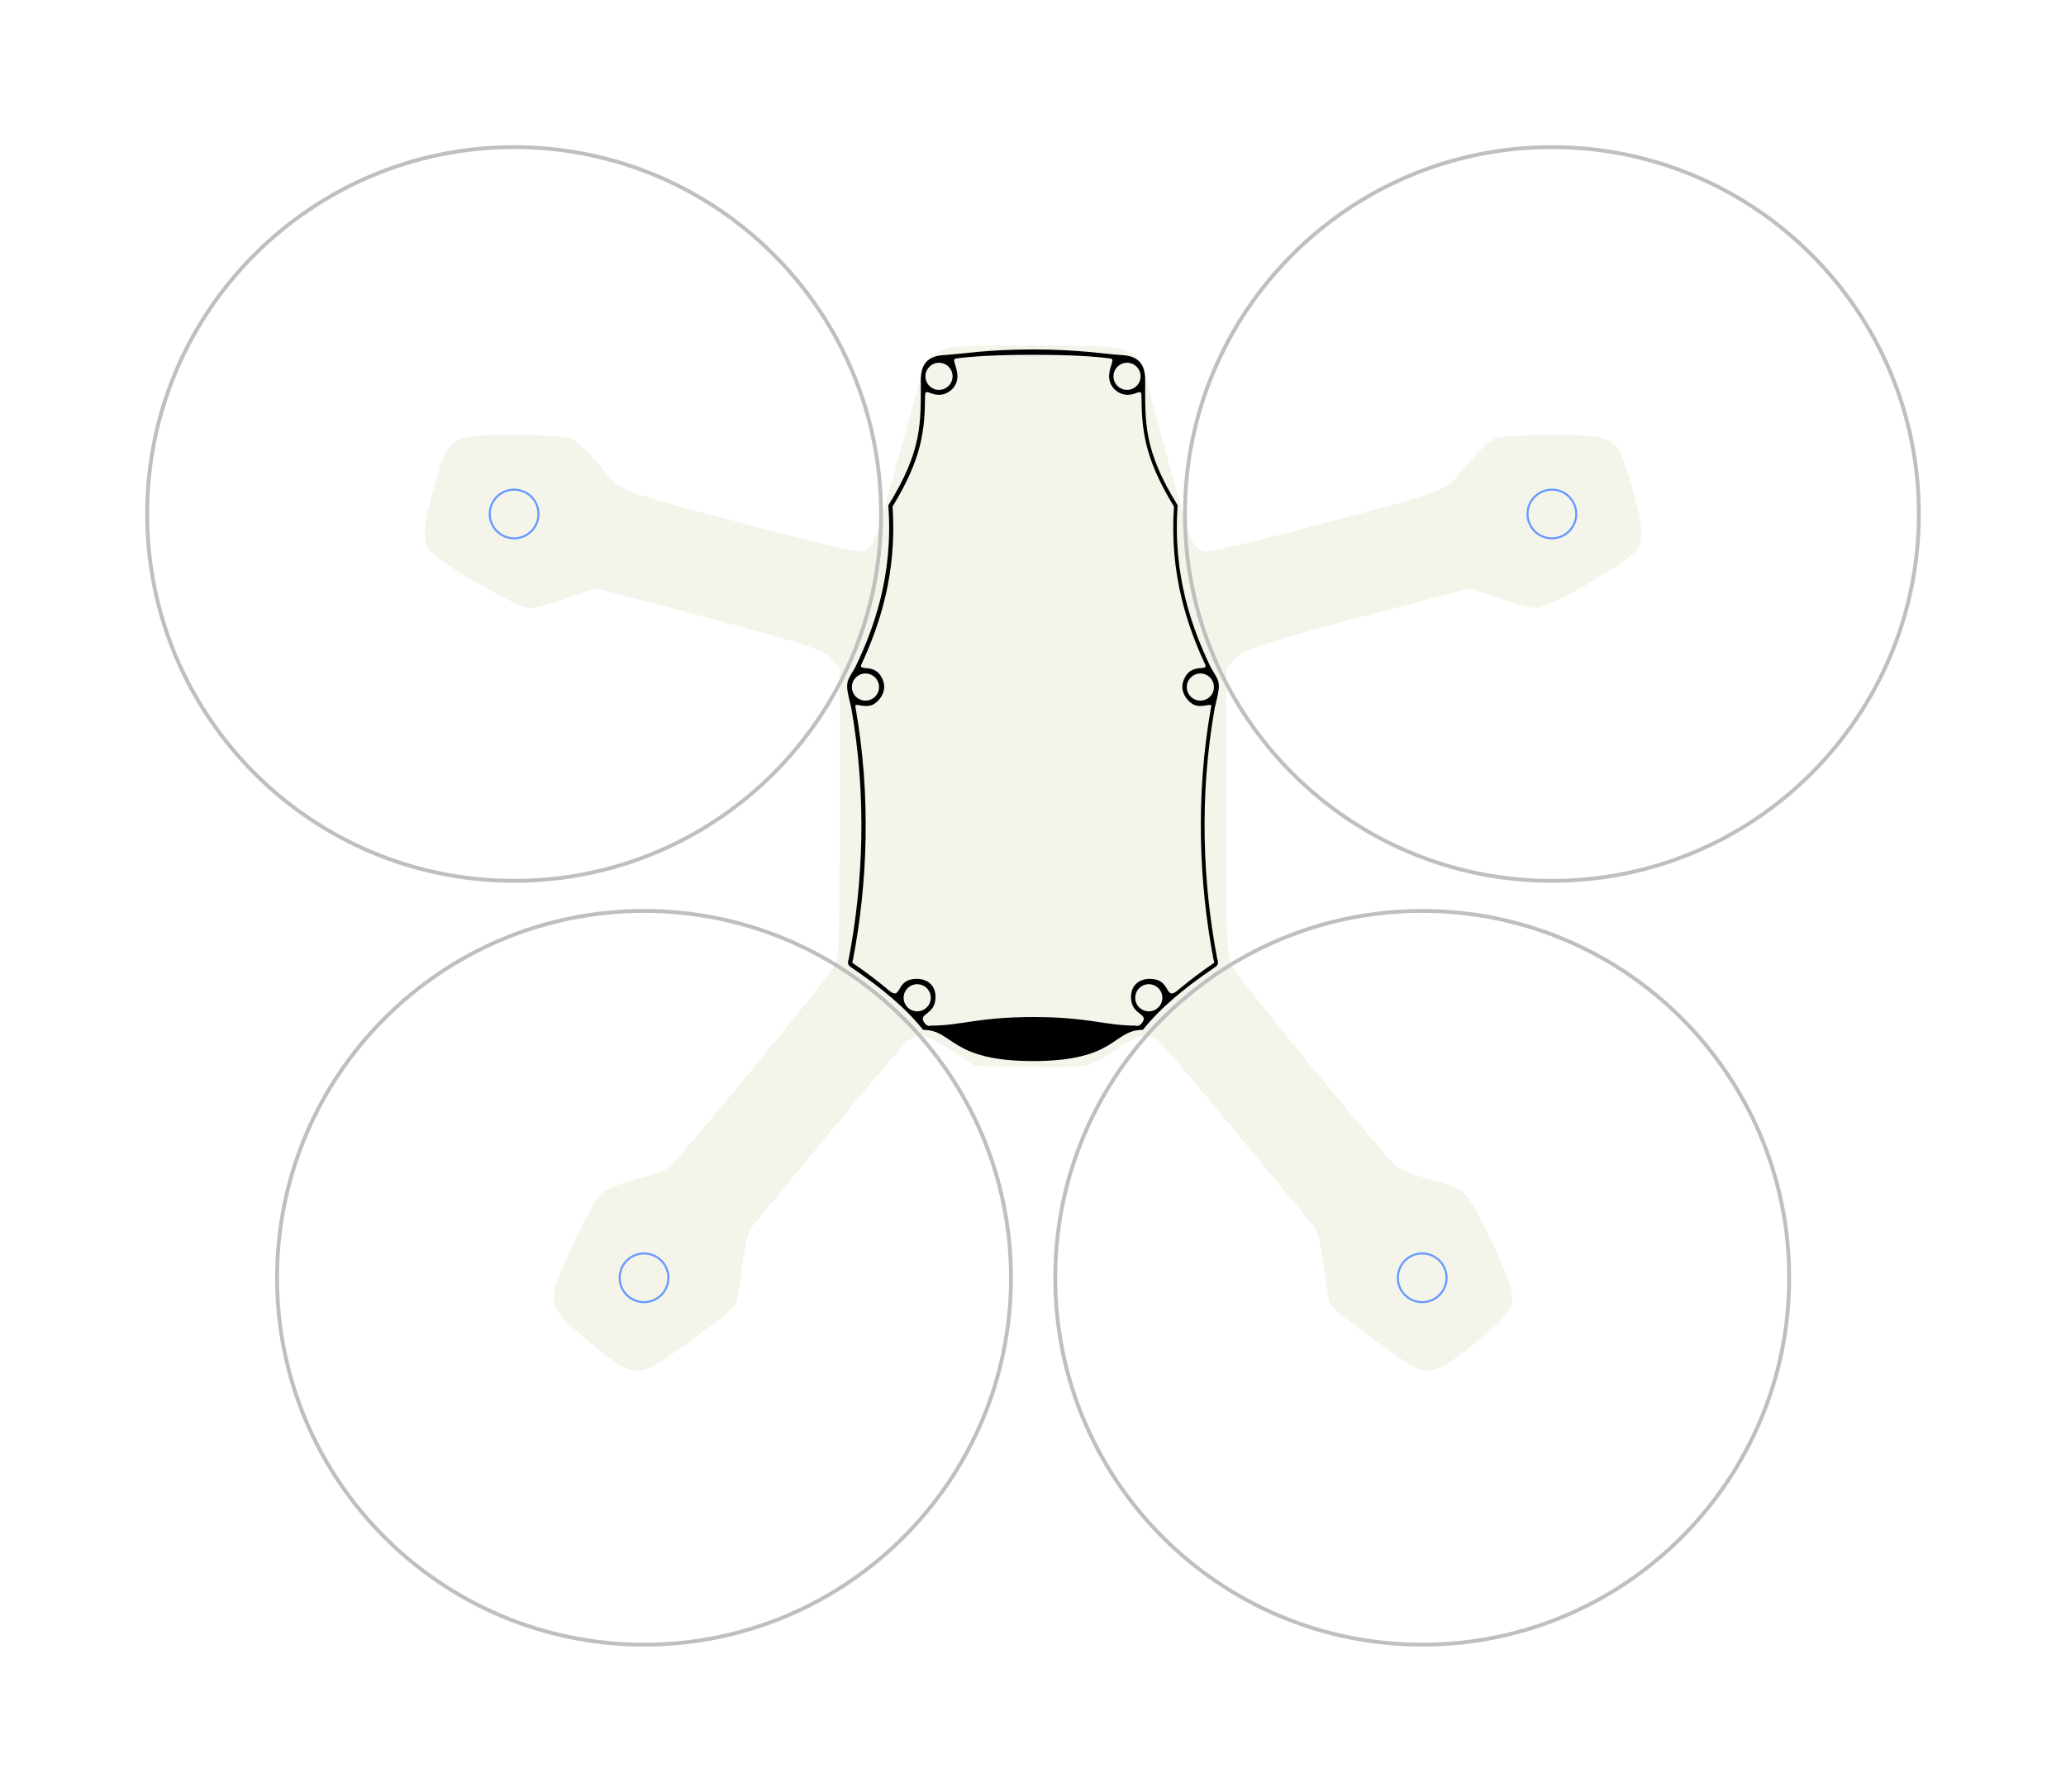
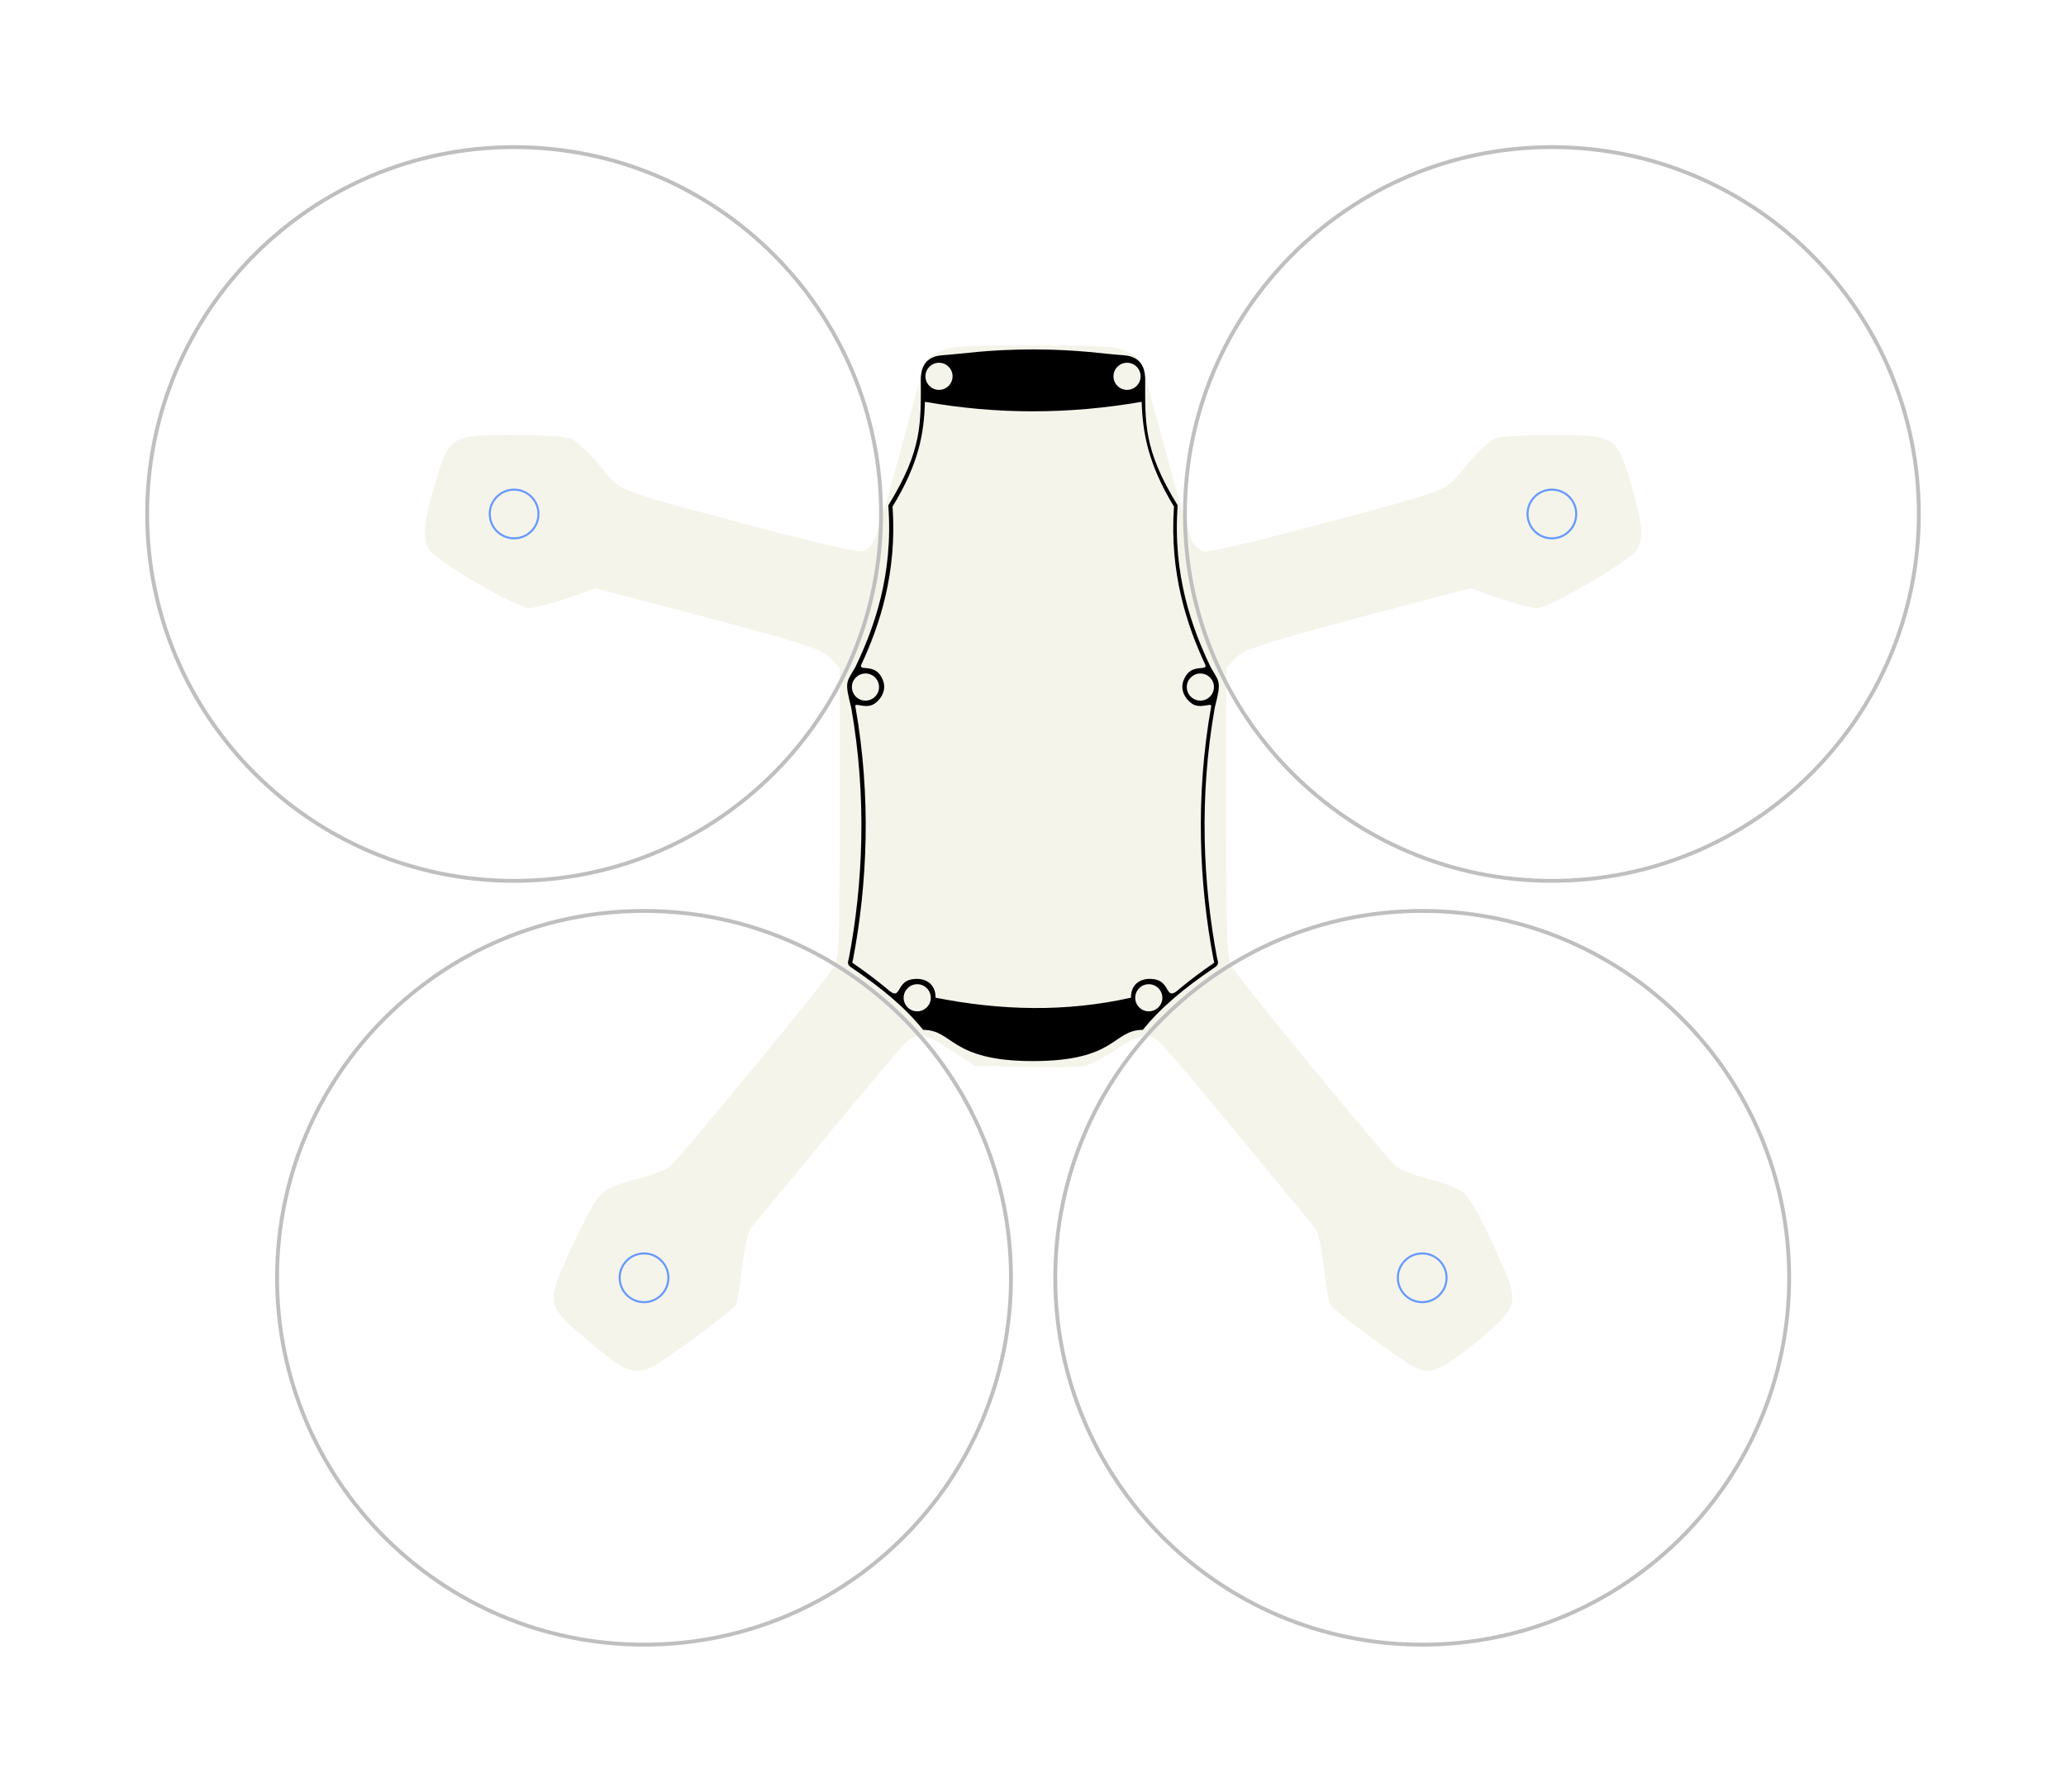
<svg xmlns="http://www.w3.org/2000/svg" width="284.514mm" height="246.814mm" viewBox="0 0 1008.122 874.537" id="svg6449" version="1.1">
  <defs id="defs6451" />
  <g id="layer4">
    <path style="color:#000000;clip-rule:nonzero;display:inline;overflow:visible;visibility:visible;opacity:1;isolation:auto;mix-blend-mode:normal;color-interpolation:sRGB;color-interpolation-filters:linearRGB;solid-color:#000000;solid-opacity:1;fill:#f5f4eb;fill-opacity:1;fill-rule:evenodd;stroke:none;stroke-width:1;stroke-linecap:butt;stroke-linejoin:round;stroke-miterlimit:4;stroke-dasharray:none;stroke-dashoffset:8.051;stroke-opacity:1;marker:none;color-rendering:auto;image-rendering:auto;shape-rendering:auto;text-rendering:auto;enable-background:accumulate" d="m 303.351,666.903 c -2.334,-1.218 -10.22,-7.247 -17.525,-13.398 -19.416,-16.35 -19.547,-17.193 -6.945,-44.655 5.445,-11.866 11.69,-23.396 13.877,-25.621 2.726,-2.773 8.165,-5.152 17.293,-7.563 7.324,-1.935 14.757,-4.675 16.519,-6.089 5.028,-4.037 77.708,-92.426 80.582,-97.999 2.28,-4.421 2.574,-13.001 2.574,-75.21 l 0,-70.219 -4.288,-4.795 c -4.389,-4.908 -13.162,-7.57 -100.047,-30.353 l -14.677,-3.849 -14.169,4.877 c -7.793,2.682 -16.025,4.829 -18.294,4.77 -6.375,-0.165 -46.392,-23.562 -49.032,-28.668 -3.208,-6.203 -2.618,-12.514 2.955,-31.641 6.926,-23.768 7.637,-24.216 38.506,-24.216 12.609,0 24.999,0.723 27.533,1.606 2.644,0.922 8.743,6.523 14.31,13.143 11.415,13.572 5.305,11.146 74.766,29.685 29.387,7.843 51.632,13.024 53.446,12.449 1.709,-0.542 4.085,-2.512 5.281,-4.376 1.195,-1.865 6.828,-20.581 12.517,-41.592 13.949,-51.516 12.575,-47.908 19.6,-51.492 5.552,-2.833 9.275,-3.082 45.927,-3.082 36.653,0 40.375,0.25 45.927,3.082 7.025,3.584 5.652,-0.025 19.6,51.492 5.689,21.011 11.322,39.727 12.517,41.592 1.196,1.865 3.572,3.834 5.281,4.376 1.814,0.576 24.059,-4.606 53.446,-12.449 69.461,-18.538 63.352,-16.113 74.766,-29.685 5.567,-6.62 11.667,-12.222 14.31,-13.143 2.534,-0.883 14.924,-1.606 27.533,-1.606 30.869,0 31.58,0.447 38.506,24.216 5.578,19.144 6.163,25.438 2.943,31.665 -2.671,5.165 -42.505,28.475 -48.946,28.642 -2.31,0.06 -10.576,-2.086 -18.369,-4.768 l -14.169,-4.877 -14.677,3.842 c -83.727,21.914 -95.69,25.548 -100.047,30.39 l -4.288,4.765 0,70.219 c 0,62.198 0.294,70.789 2.573,75.21 2.852,5.531 75.547,93.918 80.601,97.999 1.752,1.414 9.177,4.155 16.501,6.089 9.128,2.411 14.567,4.79 17.293,7.563 2.187,2.225 8.432,13.754 13.877,25.621 12.797,27.887 12.729,28.248 -8.797,46.15 -15.731,13.083 -22.38,16.001 -29.288,12.854 -6.333,-2.886 -41.066,-28.607 -42.222,-31.267 -0.606,-1.394 -1.966,-9.753 -3.023,-18.576 -1.122,-9.364 -2.88,-17.153 -4.224,-18.711 -1.266,-1.468 -17.909,-21.614 -36.983,-44.769 -19.074,-23.155 -36.405,-43.679 -38.513,-45.608 -5.588,-5.115 -10.352,-4.358 -21.767,3.458 -5.596,3.831 -12.439,7.391 -15.208,7.911 -2.769,0.519 -15.946,0.718 -29.283,0.44 l -24.249,-0.504 -11.131,-7.406 c -12.412,-8.259 -17.001,-9.05 -22.612,-3.898 -2.102,1.93 -19.43,22.453 -38.508,45.608 -19.078,23.155 -35.725,43.301 -36.994,44.769 -1.351,1.563 -3.104,9.32 -4.229,18.711 -1.057,8.823 -2.415,17.177 -3.018,18.564 -0.969,2.23 -20.227,16.893 -37.391,28.47 -6.8,4.586 -12.18,5.128 -18.449,1.858 z" id="path6447-6" />
  </g>
  <g id="layer3" style="display:inline">
    <g id="g6425-1" transform="matrix(3.543307,0,0,3.543307,565.9341,489.734)" style="display:inline;opacity:1">
      <g id="g6401-5">
        <ellipse ry="50.535" rx="50.535" cy="-67.414" cx="-88.919" id="ellipse6403-8" style="color:#000000;clip-rule:nonzero;display:inline;overflow:visible;visibility:visible;opacity:1;isolation:auto;mix-blend-mode:normal;color-interpolation:sRGB;color-interpolation-filters:linearRGB;solid-color:#000000;solid-opacity:1;fill:none;fill-opacity:1;fill-rule:evenodd;stroke:#bfbfbf;stroke-width:0.53;stroke-linecap:butt;stroke-linejoin:round;stroke-miterlimit:4;stroke-dasharray:none;stroke-dashoffset:8.051;stroke-opacity:1;marker:none;color-rendering:auto;image-rendering:auto;shape-rendering:auto;text-rendering:auto;enable-background:accumulate" />
        <ellipse ry="3.355" rx="3.355" cy="-67.414" cx="-88.919" id="ellipse6405-4" style="color:#000000;clip-rule:nonzero;display:inline;overflow:visible;visibility:visible;opacity:1;isolation:auto;mix-blend-mode:normal;color-interpolation:sRGB;color-interpolation-filters:linearRGB;solid-color:#000000;solid-opacity:1;fill:none;fill-opacity:1;fill-rule:evenodd;stroke:#6699ff;stroke-width:0.282;stroke-linecap:butt;stroke-linejoin:round;stroke-miterlimit:4;stroke-dasharray:none;stroke-dashoffset:8.051;stroke-opacity:1;marker:none;color-rendering:auto;image-rendering:auto;shape-rendering:auto;text-rendering:auto;enable-background:accumulate" />
      </g>
      <g id="g6407-3">
        <ellipse style="color:#000000;clip-rule:nonzero;display:inline;overflow:visible;visibility:visible;opacity:1;isolation:auto;mix-blend-mode:normal;color-interpolation:sRGB;color-interpolation-filters:linearRGB;solid-color:#000000;solid-opacity:1;fill:none;fill-opacity:1;fill-rule:evenodd;stroke:#bfbfbf;stroke-width:0.53;stroke-linecap:butt;stroke-linejoin:round;stroke-miterlimit:4;stroke-dasharray:none;stroke-dashoffset:8.051;stroke-opacity:1;marker:none;color-rendering:auto;image-rendering:auto;shape-rendering:auto;text-rendering:auto;enable-background:accumulate" id="ellipse6409-7" cx="53.995" cy="-67.414" rx="50.535" ry="50.535" />
        <ellipse style="color:#000000;clip-rule:nonzero;display:inline;overflow:visible;visibility:visible;opacity:1;isolation:auto;mix-blend-mode:normal;color-interpolation:sRGB;color-interpolation-filters:linearRGB;solid-color:#000000;solid-opacity:1;fill:none;fill-opacity:1;fill-rule:evenodd;stroke:#6699ff;stroke-width:0.282;stroke-linecap:butt;stroke-linejoin:round;stroke-miterlimit:4;stroke-dasharray:none;stroke-dashoffset:8.051;stroke-opacity:1;marker:none;color-rendering:auto;image-rendering:auto;shape-rendering:auto;text-rendering:auto;enable-background:accumulate" id="ellipse6411-3" cx="53.995" cy="-67.414" rx="3.355" ry="3.355" />
      </g>
      <g id="g6413-2" transform="translate(17.89001,105.2139)">
        <ellipse style="color:#000000;clip-rule:nonzero;display:inline;overflow:visible;visibility:visible;opacity:1;isolation:auto;mix-blend-mode:normal;color-interpolation:sRGB;color-interpolation-filters:linearRGB;solid-color:#000000;solid-opacity:1;fill:none;fill-opacity:1;fill-rule:evenodd;stroke:#bfbfbf;stroke-width:0.53;stroke-linecap:butt;stroke-linejoin:round;stroke-miterlimit:4;stroke-dasharray:none;stroke-dashoffset:8.051;stroke-opacity:1;marker:none;color-rendering:auto;image-rendering:auto;shape-rendering:auto;text-rendering:auto;enable-background:accumulate" id="ellipse6415-3" cx="-88.919" cy="-67.414" rx="50.535" ry="50.535" />
        <ellipse style="color:#000000;clip-rule:nonzero;display:inline;overflow:visible;visibility:visible;opacity:1;isolation:auto;mix-blend-mode:normal;color-interpolation:sRGB;color-interpolation-filters:linearRGB;solid-color:#000000;solid-opacity:1;fill:none;fill-opacity:1;fill-rule:evenodd;stroke:#6699ff;stroke-width:0.282;stroke-linecap:butt;stroke-linejoin:round;stroke-miterlimit:4;stroke-dasharray:none;stroke-dashoffset:8.051;stroke-opacity:1;marker:none;color-rendering:auto;image-rendering:auto;shape-rendering:auto;text-rendering:auto;enable-background:accumulate" id="ellipse6417-1" cx="-88.919" cy="-67.414" rx="3.355" ry="3.355" />
      </g>
      <g id="g6419-4" transform="translate(-17.85779,105.2139)">
        <ellipse ry="50.535" rx="50.535" cy="-67.414" cx="53.995" id="ellipse6421-0" style="color:#000000;clip-rule:nonzero;display:inline;overflow:visible;visibility:visible;opacity:1;isolation:auto;mix-blend-mode:normal;color-interpolation:sRGB;color-interpolation-filters:linearRGB;solid-color:#000000;solid-opacity:1;fill:none;fill-opacity:1;fill-rule:evenodd;stroke:#bfbfbf;stroke-width:0.53;stroke-linecap:butt;stroke-linejoin:round;stroke-miterlimit:4;stroke-dasharray:none;stroke-dashoffset:8.051;stroke-opacity:1;marker:none;color-rendering:auto;image-rendering:auto;shape-rendering:auto;text-rendering:auto;enable-background:accumulate" />
        <ellipse ry="3.355" rx="3.355" cy="-67.414" cx="53.995" id="ellipse6423-2" style="color:#000000;clip-rule:nonzero;display:inline;overflow:visible;visibility:visible;opacity:1;isolation:auto;mix-blend-mode:normal;color-interpolation:sRGB;color-interpolation-filters:linearRGB;solid-color:#000000;solid-opacity:1;fill:none;fill-opacity:1;fill-rule:evenodd;stroke:#6699ff;stroke-width:0.282;stroke-linecap:butt;stroke-linejoin:round;stroke-miterlimit:4;stroke-dasharray:none;stroke-dashoffset:8.051;stroke-opacity:1;marker:none;color-rendering:auto;image-rendering:auto;shape-rendering:auto;text-rendering:auto;enable-background:accumulate" />
      </g>
    </g>
  </g>
  <g id="layer1" transform="translate(1121.204,53.47787)" style="display:inline">
    <g id="g7074">
      <g id="g7090" transform="translate(180.1595,778.2595)">
        <path style="color:#000000;clip-rule:nonzero;display:inline;overflow:visible;visibility:visible;opacity:1;isolation:auto;mix-blend-mode:normal;color-interpolation:sRGB;color-interpolation-filters:linearRGB;solid-color:#000000;solid-opacity:1;fill:#f7f7f7;fill-opacity:1;fill-rule:evenodd;stroke:none;stroke-width:1;stroke-linecap:butt;stroke-linejoin:round;stroke-miterlimit:4;stroke-dasharray:none;stroke-dashoffset:8.051;stroke-opacity:1;marker:none;color-rendering:auto;image-rendering:auto;shape-rendering:auto;text-rendering:auto;enable-background:accumulate" d="m 145.312,131.69 c -2.334,-1.218 -10.22,-7.247 -17.525,-13.398 -19.416,-16.35 -19.547,-17.193 -6.945,-44.655 5.445,-11.866 11.69,-23.396 13.877,-25.621 2.726,-2.773 8.165,-5.152 17.293,-7.563 7.324,-1.935 14.757,-4.675 16.519,-6.089 5.028,-4.037 77.708,-92.426 80.582,-97.999 2.28,-4.421 2.574,-13.001 2.574,-75.21 l 0,-70.219 -4.288,-4.795 c -4.389,-4.908 -13.162,-7.57 -100.047,-30.353 l -14.677,-3.849 -14.169,4.877 c -7.793,2.682 -16.025,4.829 -18.294,4.77 -6.375,-0.165 -46.392,-23.562 -49.032,-28.668 -3.208,-6.203 -2.618,-12.514 2.955,-31.641 6.926,-23.768 7.637,-24.216 38.506,-24.216 12.609,0 24.999,0.723 27.533,1.606 2.644,0.922 8.743,6.523 14.31,13.143 11.415,13.572 5.305,11.146 74.766,29.685 29.387,7.843 51.632,13.024 53.446,12.449 1.709,-0.542 4.085,-2.512 5.281,-4.376 1.195,-1.865 6.828,-20.581 12.517,-41.592 13.949,-51.516 12.575,-47.908 19.6,-51.492 5.552,-2.833 9.275,-3.082 45.927,-3.082 36.653,0 40.375,0.25 45.927,3.082 7.025,3.584 5.652,-0.025 19.6,51.492 5.689,21.011 11.322,39.727 12.517,41.592 1.196,1.865 3.572,3.834 5.281,4.376 1.814,0.576 24.059,-4.606 53.446,-12.449 69.461,-18.538 63.352,-16.113 74.766,-29.685 5.567,-6.62 11.667,-12.222 14.31,-13.143 2.534,-0.883 14.924,-1.606 27.533,-1.606 30.869,0 31.58,0.447 38.506,24.216 5.578,19.144 6.163,25.438 2.943,31.665 -2.671,5.165 -42.505,28.475 -48.946,28.642 -2.31,0.06 -10.576,-2.086 -18.369,-4.768 l -14.169,-4.877 -14.677,3.842 c -83.727,21.914 -95.69,25.548 -100.047,30.39 l -4.288,4.765 0,70.219 c 0,62.198 0.294,70.789 2.573,75.21 2.852,5.531 75.547,93.918 80.601,97.999 1.752,1.414 9.177,4.155 16.501,6.089 9.128,2.411 14.567,4.79 17.293,7.563 2.187,2.225 8.432,13.754 13.877,25.621 12.797,27.887 12.729,28.248 -8.797,46.15 -15.731,13.083 -22.38,16.001 -29.288,12.854 -6.333,-2.886 -41.066,-28.607 -42.222,-31.267 -0.606,-1.394 -1.966,-9.753 -3.023,-18.576 -1.122,-9.364 -2.88,-17.153 -4.224,-18.711 -1.266,-1.468 -17.909,-21.614 -36.983,-44.769 -19.074,-23.155 -36.405,-43.679 -38.513,-45.608 -5.588,-5.115 -10.352,-4.358 -21.767,3.458 -5.596,3.831 -12.439,7.391 -15.208,7.911 -2.769,0.519 -15.946,0.718 -29.283,0.44 l -24.249,-0.504 -11.131,-7.406 c -12.412,-8.259 -17.001,-9.05 -22.612,-3.898 -2.102,1.93 -19.43,22.453 -38.508,45.608 -19.078,23.155 -35.725,43.301 -36.994,44.769 -1.351,1.563 -3.104,9.32 -4.229,18.711 -1.057,8.823 -2.415,17.177 -3.018,18.564 -0.969,2.23 -20.227,16.893 -37.391,28.47 -6.8,4.586 -12.18,5.128 -18.449,1.858 z" id="path6447" />
        <g id="g6425" transform="matrix(3.543307,0,0,3.543307,407.8947,-45.47911)" style="display:inline;opacity:1">
          <g id="g6401">
            <ellipse ry="50.535" rx="50.535" cy="-67.414" cx="-88.919" id="ellipse6403" style="color:#000000;clip-rule:nonzero;display:inline;overflow:visible;visibility:visible;opacity:1;isolation:auto;mix-blend-mode:normal;color-interpolation:sRGB;color-interpolation-filters:linearRGB;solid-color:#000000;solid-opacity:1;fill:none;fill-opacity:1;fill-rule:evenodd;stroke:#6699ff;stroke-width:0.53;stroke-linecap:butt;stroke-linejoin:round;stroke-miterlimit:4;stroke-dasharray:none;stroke-dashoffset:8.051;stroke-opacity:1;marker:none;color-rendering:auto;image-rendering:auto;shape-rendering:auto;text-rendering:auto;enable-background:accumulate" />
            <ellipse ry="3.355" rx="3.355" cy="-67.414" cx="-88.919" id="ellipse6405" style="color:#000000;clip-rule:nonzero;display:inline;overflow:visible;visibility:visible;opacity:1;isolation:auto;mix-blend-mode:normal;color-interpolation:sRGB;color-interpolation-filters:linearRGB;solid-color:#000000;solid-opacity:1;fill:none;fill-opacity:1;fill-rule:evenodd;stroke:#6699ff;stroke-width:0.282;stroke-linecap:butt;stroke-linejoin:round;stroke-miterlimit:4;stroke-dasharray:none;stroke-dashoffset:8.051;stroke-opacity:1;marker:none;color-rendering:auto;image-rendering:auto;shape-rendering:auto;text-rendering:auto;enable-background:accumulate" />
          </g>
          <g id="g6407">
            <ellipse style="color:#000000;clip-rule:nonzero;display:inline;overflow:visible;visibility:visible;opacity:1;isolation:auto;mix-blend-mode:normal;color-interpolation:sRGB;color-interpolation-filters:linearRGB;solid-color:#000000;solid-opacity:1;fill:none;fill-opacity:1;fill-rule:evenodd;stroke:#6699ff;stroke-width:0.53;stroke-linecap:butt;stroke-linejoin:round;stroke-miterlimit:4;stroke-dasharray:none;stroke-dashoffset:8.051;stroke-opacity:1;marker:none;color-rendering:auto;image-rendering:auto;shape-rendering:auto;text-rendering:auto;enable-background:accumulate" id="ellipse6409" cx="53.995" cy="-67.414" rx="50.535" ry="50.535" />
            <ellipse style="color:#000000;clip-rule:nonzero;display:inline;overflow:visible;visibility:visible;opacity:1;isolation:auto;mix-blend-mode:normal;color-interpolation:sRGB;color-interpolation-filters:linearRGB;solid-color:#000000;solid-opacity:1;fill:none;fill-opacity:1;fill-rule:evenodd;stroke:#6699ff;stroke-width:0.282;stroke-linecap:butt;stroke-linejoin:round;stroke-miterlimit:4;stroke-dasharray:none;stroke-dashoffset:8.051;stroke-opacity:1;marker:none;color-rendering:auto;image-rendering:auto;shape-rendering:auto;text-rendering:auto;enable-background:accumulate" id="ellipse6411" cx="53.995" cy="-67.414" rx="3.355" ry="3.355" />
          </g>
          <g id="g6413" transform="translate(17.89001,105.2139)">
            <ellipse style="color:#000000;clip-rule:nonzero;display:inline;overflow:visible;visibility:visible;opacity:1;isolation:auto;mix-blend-mode:normal;color-interpolation:sRGB;color-interpolation-filters:linearRGB;solid-color:#000000;solid-opacity:1;fill:none;fill-opacity:1;fill-rule:evenodd;stroke:#6699ff;stroke-width:0.53;stroke-linecap:butt;stroke-linejoin:round;stroke-miterlimit:4;stroke-dasharray:none;stroke-dashoffset:8.051;stroke-opacity:1;marker:none;color-rendering:auto;image-rendering:auto;shape-rendering:auto;text-rendering:auto;enable-background:accumulate" id="ellipse6415" cx="-88.919" cy="-67.414" rx="50.535" ry="50.535" />
            <ellipse style="color:#000000;clip-rule:nonzero;display:inline;overflow:visible;visibility:visible;opacity:1;isolation:auto;mix-blend-mode:normal;color-interpolation:sRGB;color-interpolation-filters:linearRGB;solid-color:#000000;solid-opacity:1;fill:none;fill-opacity:1;fill-rule:evenodd;stroke:#6699ff;stroke-width:0.282;stroke-linecap:butt;stroke-linejoin:round;stroke-miterlimit:4;stroke-dasharray:none;stroke-dashoffset:8.051;stroke-opacity:1;marker:none;color-rendering:auto;image-rendering:auto;shape-rendering:auto;text-rendering:auto;enable-background:accumulate" id="ellipse6417" cx="-88.919" cy="-67.414" rx="3.355" ry="3.355" />
          </g>
          <g id="g6419" transform="translate(-17.85779,105.2139)">
            <ellipse ry="50.535" rx="50.535" cy="-67.414" cx="53.995" id="ellipse6421" style="color:#000000;clip-rule:nonzero;display:inline;overflow:visible;visibility:visible;opacity:1;isolation:auto;mix-blend-mode:normal;color-interpolation:sRGB;color-interpolation-filters:linearRGB;solid-color:#000000;solid-opacity:1;fill:none;fill-opacity:1;fill-rule:evenodd;stroke:#6699ff;stroke-width:0.53;stroke-linecap:butt;stroke-linejoin:round;stroke-miterlimit:4;stroke-dasharray:none;stroke-dashoffset:8.051;stroke-opacity:1;marker:none;color-rendering:auto;image-rendering:auto;shape-rendering:auto;text-rendering:auto;enable-background:accumulate" />
            <ellipse ry="3.355" rx="3.355" cy="-67.414" cx="53.995" id="ellipse6423" style="color:#000000;clip-rule:nonzero;display:inline;overflow:visible;visibility:visible;opacity:1;isolation:auto;mix-blend-mode:normal;color-interpolation:sRGB;color-interpolation-filters:linearRGB;solid-color:#000000;solid-opacity:1;fill:none;fill-opacity:1;fill-rule:evenodd;stroke:#6699ff;stroke-width:0.282;stroke-linecap:butt;stroke-linejoin:round;stroke-miterlimit:4;stroke-dasharray:none;stroke-dashoffset:8.051;stroke-opacity:1;marker:none;color-rendering:auto;image-rendering:auto;shape-rendering:auto;text-rendering:auto;enable-background:accumulate" />
          </g>
        </g>
      </g>
    </g>
    <path style="display:inline;opacity:1;fill:#ff6600;fill-opacity:1;fill-rule:evenodd;stroke:none;stroke-width:0.282px;stroke-linecap:butt;stroke-linejoin:miter;stroke-opacity:1" d="m 526.014,411.644 0,0 c -22.497,0.032 -34.91,2.265 -43.77,2.807 -9.09,0.555 -10.535,6.491 -10.811,11.021 0,22.012 1.021,34.865 -15.85,62.287 2.512,34.036 -7.103,60.273 -16.186,79.129 -4.318,7.424 -5.19,6.684 -1.938,19.516 7.748,43.666 5.799,86.079 -1.146,122.5 -0.74,2.536 -0.56,3.205 1.387,4.512 14.742,9.992 26.19,19.515 34.873,30.34 14.887,0 12.833,15.231 53.606,15.231 41.049,0 38.719,-15.231 53.606,-15.231 8.683,-10.825 20.131,-20.348 34.873,-30.34 1.947,-1.307 2.127,-1.975 1.387,-4.512 -6.946,-36.421 -8.894,-78.834 -1.146,-122.5 3.252,-12.831 2.381,-12.092 -1.938,-19.516 -9.082,-18.856 -18.698,-45.093 -16.186,-79.129 -16.871,-27.422 -15.85,-40.275 -15.85,-62.287 -0.276,-4.531 -1.721,-10.466 -10.811,-11.021 -8.86,-0.541 -21.273,-2.774 -43.77,-2.807 l 0,0 -0.168,0 c -0.057,-1.1e-4 -0.109,0 -0.166,0 z m -2.094,2.397 0.002,0 2,0 0.779,0 2,0 c 0.158,0 0.316,0 0.473,0.011 15.877,0.223 26.611,0.981 34.768,2.01 2.347,0.296 -0.227,3.197 -0.602,7.957 -0.495,6.285 5.215,10.25 9.656,9.734 3.637,-0.059 6.07,-3.051 6.104,0.32 0.117,17.229 1.53,30.755 15.865,54.268 -2.238,32.599 6.433,58.208 15.137,76.896 1.935,3.85 -6.163,-0.678 -9.818,6.523 -3.795,6.951 2.185,12.319 4.346,13.283 4.277,1.908 8.76,-1.226 8.51,0.814 -0.013,0.053 -0.026,0.107 -0.035,0.16 -7.803,43.978 -5.843,86.655 1.148,123.316 0.015,0.07 0.035,0.139 0.057,0.207 0.32,1.095 0.284,1.464 0.311,1.404 -0.04,0.036 -0.204,0.211 -0.789,0.604 l -0.008,0.007 c -5.332,3.614 -10.888,7.792 -16.229,12.227 -7.089,6.496 -3.996,-3.343 -12.059,-4.713 -6.522,-1.108 -11.706,2.261 -11.529,8.975 0.239,9.088 9.476,7.363 5.018,12.793 -1.702,1.571 -2.676,0.85 -2.676,0.85 -14.954,0 -22.949,-4.19 -50.037,-4.19 -27.088,-0.004 -35.083,4.186 -50.037,4.186 0,0 -0.972,0.721 -2.674,-0.85 -4.458,-5.43 4.776,-3.705 5.016,-12.793 0.177,-6.713 -5.005,-10.083 -11.527,-8.975 -8.062,1.37 -4.971,11.209 -12.061,4.713 -5.34,-4.435 -10.896,-8.612 -16.229,-12.227 l -0.006,-0.007 c -0.585,-0.393 -0.749,-0.568 -0.789,-0.603 0.027,0.059 -0.007,-0.309 0.312,-1.404 0.023,-0.068 0.041,-0.137 0.055,-0.207 6.991,-36.661 8.952,-79.338 1.148,-123.316 -0.007,-0.053 -0.019,-0.107 -0.033,-0.16 -0.25,-2.041 4.23,1.093 8.508,-0.814 2.161,-0.964 8.14,-6.332 4.346,-13.283 -3.655,-7.202 -11.751,-2.673 -9.816,-6.523 8.704,-18.688 17.373,-44.297 15.135,-76.897 14.335,-23.513 15.748,-37.039 15.865,-54.268 0.033,-3.371 2.467,-0.379 6.104,-0.32 4.441,0.516 10.151,-3.449 9.656,-9.734 -0.375,-4.76 -2.949,-7.661 -0.602,-7.957 8.156,-1.028 18.892,-1.787 34.77,-2.01 0.156,0 0.312,0 0.469,-0.011 z m -43.605,4.105 c 3.656,2.2e-4 6.619,2.964 6.619,6.619 -2.1e-4,3.656 -2.964,6.619 -6.619,6.619 -3.656,-1.7e-4 -6.619,-2.964 -6.619,-6.619 2.6e-4,-3.655 2.964,-6.619 6.619,-6.619 z m 91.76,0 c 3.656,2.2e-4 6.619,2.964 6.619,6.619 -2e-4,3.656 -2.964,6.619 -6.619,6.619 -3.656,8.2e-4 -6.621,-2.963 -6.621,-6.619 2.6e-4,-3.656 2.965,-6.62 6.621,-6.619 z M 444.436,569.81 c 3.656,2.1e-4 6.619,2.964 6.619,6.619 8.5e-4,3.656 -2.963,6.621 -6.619,6.621 -3.656,-2.5e-4 -6.62,-2.965 -6.619,-6.621 2.4e-4,-3.656 2.964,-6.619 6.619,-6.619 z m 163.414,0 c 3.656,2.1e-4 6.619,2.964 6.619,6.619 8.5e-4,3.656 -2.963,6.621 -6.619,6.621 -3.656,-2.5e-4 -6.62,-2.965 -6.619,-6.621 2.4e-4,-3.656 2.964,-6.619 6.619,-6.619 z M 469.68,721.47 c 3.656,2.5e-4 6.619,2.964 6.619,6.619 -2.3e-4,3.656 -2.964,6.619 -6.619,6.619 -3.656,-2.4e-4 -6.619,-2.964 -6.619,-6.619 2.4e-4,-3.656 2.964,-6.619 6.619,-6.619 z m 113,0 c 3.656,2.5e-4 6.619,2.964 6.619,6.619 -2.4e-4,3.656 -2.964,6.619 -6.619,6.619 -3.656,-2.4e-4 -6.619,-2.964 -6.619,-6.619 2.4e-4,-3.656 2.964,-6.619 6.619,-6.619 z" id="path6384" />
-     <path style="display:inline;opacity:1;fill:#000000;fill-opacity:1;fill-rule:evenodd;stroke:none;stroke-width:0.282px;stroke-linecap:butt;stroke-linejoin:miter;stroke-opacity:1" d="m -617.31,117.072 0,0 c -22.497,0.032 -34.91,2.265 -43.77,2.807 -9.09,0.555 -10.535,6.491 -10.811,11.021 0,22.012 1.021,34.865 -15.85,62.287 2.512,34.036 -7.103,60.273 -16.186,79.129 -4.318,7.424 -5.19,6.684 -1.938,19.516 7.748,43.666 5.799,86.079 -1.146,122.5 -0.74,2.536 -0.56,3.205 1.387,4.512 14.742,9.992 26.19,19.515 34.873,30.34 14.887,0 12.833,15.231 53.606,15.231 41.049,0 38.719,-15.231 53.606,-15.231 8.683,-10.825 20.131,-20.348 34.873,-30.34 1.947,-1.307 2.127,-1.975 1.387,-4.512 -6.946,-36.421 -8.894,-78.834 -1.146,-122.5 3.252,-12.831 2.381,-12.092 -1.938,-19.516 -9.082,-18.856 -18.698,-45.093 -16.186,-79.129 -16.871,-27.422 -15.85,-40.275 -15.85,-62.287 -0.276,-4.531 -1.721,-10.466 -10.811,-11.021 -8.86,-0.541 -21.273,-2.774 -43.77,-2.807 l 0,0 -0.168,0 c -0.057,-1.1e-4 -0.109,0 -0.166,0 z m 37.928,4.417 c 2.347,0.296 -0.227,3.197 -0.602,7.957 -0.495,6.285 5.215,10.25 9.656,9.734 3.637,-0.059 6.07,-3.051 6.104,0.32 0.117,17.229 1.53,30.755 15.865,54.268 -2.238,32.599 6.433,58.208 15.137,76.896 1.935,3.85 -6.163,-0.678 -9.818,6.523 -3.795,6.951 2.185,12.319 4.346,13.283 4.277,1.908 8.76,-1.226 8.51,0.814 -0.013,0.053 -0.026,0.107 -0.035,0.16 -7.803,43.978 -5.843,86.655 1.148,123.316 0.015,0.07 0.035,0.139 0.057,0.207 0.32,1.095 0.284,1.464 0.311,1.404 -0.04,0.036 -0.204,0.211 -0.789,0.604 l -0.008,0.007 c -5.332,3.614 -10.888,7.792 -16.229,12.227 -7.089,6.496 -3.996,-3.343 -12.059,-4.713 -6.522,-1.108 -11.706,2.261 -11.529,8.975 0.239,9.088 9.476,7.363 5.018,12.793 -1.702,1.571 -2.676,0.85 -2.676,0.85 -14.954,0 -22.949,-4.19 -50.037,-4.19 -27.088,-0.004 -35.083,4.186 -50.037,4.186 0,0 -0.972,0.721 -2.674,-0.85 -4.458,-5.43 4.776,-3.705 5.016,-12.793 0.177,-6.713 -5.005,-10.083 -11.527,-8.975 -8.062,1.37 -4.971,11.209 -12.061,4.713 -5.34,-4.435 -10.896,-8.612 -16.229,-12.227 l -0.006,-0.007 c -0.585,-0.393 -0.749,-0.568 -0.789,-0.603 0.027,0.059 -0.007,-0.309 0.312,-1.404 0.023,-0.068 0.041,-0.137 0.055,-0.207 6.991,-36.661 8.952,-79.338 1.148,-123.316 -0.007,-0.053 -0.019,-0.107 -0.033,-0.16 -0.25,-2.041 4.23,1.093 8.508,-0.814 2.161,-0.964 8.14,-6.332 4.346,-13.283 -3.655,-7.202 -11.751,-2.673 -9.816,-6.523 8.704,-18.688 17.373,-44.297 15.135,-76.897 14.335,-23.513 15.748,-37.039 15.865,-54.268 0.033,-3.371 2.467,-0.379 6.104,-0.32 4.441,0.516 10.151,-3.449 9.656,-9.734 -0.375,-4.76 -2.949,-7.661 -0.602,-7.957 8.156,-1.028 18.892,-1.787 37.631,-1.785 18.739,0.002 29.473,0.761 37.629,1.789 z m -83.627,2.085 c 3.656,2.1e-4 6.619,2.964 6.619,6.619 -2.1e-4,3.656 -2.964,6.619 -6.619,6.619 -3.656,-1.7e-4 -6.619,-2.964 -6.619,-6.619 2.6e-4,-3.655 2.964,-6.619 6.619,-6.619 z m 91.76,0 c 3.656,2.1e-4 6.619,2.964 6.619,6.619 -2e-4,3.656 -2.964,6.619 -6.619,6.619 -3.656,8.2e-4 -6.621,-2.963 -6.621,-6.619 2.6e-4,-3.656 2.965,-6.62 6.621,-6.619 z m -127.639,151.664 c 3.656,2.1e-4 6.619,2.964 6.619,6.619 8.5e-4,3.656 -2.963,6.621 -6.619,6.621 -3.656,-2.5e-4 -6.62,-2.965 -6.619,-6.621 2.4e-4,-3.656 2.964,-6.619 6.619,-6.619 z m 163.414,0 c 3.656,2.1e-4 6.619,2.964 6.619,6.619 8.5e-4,3.656 -2.963,6.621 -6.619,6.621 -3.656,-2.5e-4 -6.62,-2.965 -6.619,-6.621 2.4e-4,-3.656 2.964,-6.619 6.619,-6.619 z m -138.17,151.66 c 3.656,2.5e-4 6.619,2.964 6.619,6.619 -2.3e-4,3.656 -2.964,6.619 -6.619,6.619 -3.656,-2.5e-4 -6.619,-2.964 -6.619,-6.619 2.4e-4,-3.656 2.964,-6.619 6.619,-6.619 z m 113,0 c 3.656,2.5e-4 6.619,2.964 6.619,6.619 -2.4e-4,3.656 -2.964,6.619 -6.619,6.619 -3.656,-2.5e-4 -6.619,-2.964 -6.619,-6.619 2.4e-4,-3.656 2.964,-6.619 6.619,-6.619 z" id="path6384-0" />
+     <path style="display:inline;opacity:1;fill:#000000;fill-opacity:1;fill-rule:evenodd;stroke:none;stroke-width:0.282px;stroke-linecap:butt;stroke-linejoin:miter;stroke-opacity:1" d="m -617.31,117.072 0,0 c -22.497,0.032 -34.91,2.265 -43.77,2.807 -9.09,0.555 -10.535,6.491 -10.811,11.021 0,22.012 1.021,34.865 -15.85,62.287 2.512,34.036 -7.103,60.273 -16.186,79.129 -4.318,7.424 -5.19,6.684 -1.938,19.516 7.748,43.666 5.799,86.079 -1.146,122.5 -0.74,2.536 -0.56,3.205 1.387,4.512 14.742,9.992 26.19,19.515 34.873,30.34 14.887,0 12.833,15.231 53.606,15.231 41.049,0 38.719,-15.231 53.606,-15.231 8.683,-10.825 20.131,-20.348 34.873,-30.34 1.947,-1.307 2.127,-1.975 1.387,-4.512 -6.946,-36.421 -8.894,-78.834 -1.146,-122.5 3.252,-12.831 2.381,-12.092 -1.938,-19.516 -9.082,-18.856 -18.698,-45.093 -16.186,-79.129 -16.871,-27.422 -15.85,-40.275 -15.85,-62.287 -0.276,-4.531 -1.721,-10.466 -10.811,-11.021 -8.86,-0.541 -21.273,-2.774 -43.77,-2.807 l 0,0 -0.168,0 c -0.057,-1.1e-4 -0.109,0 -0.166,0 z m 53.185,25.563 c 0.478,14.782 2.99,30.177 15.766,51.134 -2.238,32.599 6.433,58.208 15.137,76.896 1.935,3.85 -6.163,-0.678 -9.818,6.523 -3.795,6.951 2.185,12.319 4.346,13.283 4.277,1.908 8.76,-1.226 8.51,0.814 -0.013,0.053 -0.026,0.107 -0.035,0.16 -7.803,43.978 -5.843,86.655 1.148,123.316 0.015,0.07 0.035,0.139 0.057,0.207 0.32,1.095 0.284,1.464 0.311,1.404 -0.04,0.036 -0.204,0.211 -0.789,0.604 l -0.008,0.007 c -5.332,3.614 -10.888,7.792 -16.229,12.227 -7.089,6.496 -3.996,-3.343 -12.059,-4.713 -6.522,-1.108 -11.706,2.261 -11.529,8.975 -31.797,7.15 -63.594,6.304 -95.39,-0.004 0.177,-6.713 -5.005,-10.083 -11.527,-8.975 -8.062,1.37 -4.971,11.209 -12.061,4.713 -5.34,-4.435 -10.896,-8.612 -16.229,-12.227 l -0.006,-0.007 c -0.585,-0.393 -0.749,-0.568 -0.789,-0.603 0.027,0.059 -0.007,-0.309 0.312,-1.404 0.023,-0.068 0.041,-0.137 0.055,-0.207 6.991,-36.661 8.952,-79.338 1.148,-123.316 -0.007,-0.053 -0.019,-0.107 -0.033,-0.16 -0.25,-2.041 4.23,1.093 8.508,-0.814 2.161,-0.964 8.14,-6.332 4.346,-13.283 -3.655,-7.202 -11.751,-2.673 -9.816,-6.523 8.704,-18.688 17.373,-44.297 15.135,-76.897 12.989,-21.306 15.369,-36.039 15.788,-51.13 34.777,6.157 70.023,6.224 105.752,0 z m -98.884,-19.061 c 3.656,2.1e-4 6.619,2.964 6.619,6.619 -2.1e-4,3.656 -2.964,6.619 -6.619,6.619 -3.656,-1.7e-4 -6.619,-2.964 -6.619,-6.619 2.6e-4,-3.655 2.964,-6.619 6.619,-6.619 z m 91.76,0 c 3.656,2.1e-4 6.619,2.964 6.619,6.619 -2e-4,3.656 -2.964,6.619 -6.619,6.619 -3.656,8.2e-4 -6.621,-2.963 -6.621,-6.619 2.6e-4,-3.656 2.965,-6.62 6.621,-6.619 z m -127.639,151.664 c 3.656,2.1e-4 6.619,2.964 6.619,6.619 8.5e-4,3.656 -2.963,6.621 -6.619,6.621 -3.656,-2.5e-4 -6.62,-2.965 -6.619,-6.621 2.4e-4,-3.656 2.964,-6.619 6.619,-6.619 z m 163.414,0 c 3.656,2.1e-4 6.619,2.964 6.619,6.619 8.5e-4,3.656 -2.963,6.621 -6.619,6.621 -3.656,-2.5e-4 -6.62,-2.965 -6.619,-6.621 2.4e-4,-3.656 2.964,-6.619 6.619,-6.619 z m -138.17,151.66 c 3.656,2.5e-4 6.619,2.964 6.619,6.619 -2.3e-4,3.656 -2.964,6.619 -6.619,6.619 -3.656,-2.5e-4 -6.619,-2.964 -6.619,-6.619 2.4e-4,-3.656 2.964,-6.619 6.619,-6.619 z m 113,0 c 3.656,2.5e-4 6.619,2.964 6.619,6.619 -2.4e-4,3.656 -2.964,6.619 -6.619,6.619 -3.656,-2.5e-4 -6.619,-2.964 -6.619,-6.619 2.4e-4,-3.656 2.964,-6.619 6.619,-6.619 z" id="path6384-0" />
  </g>
</svg>
